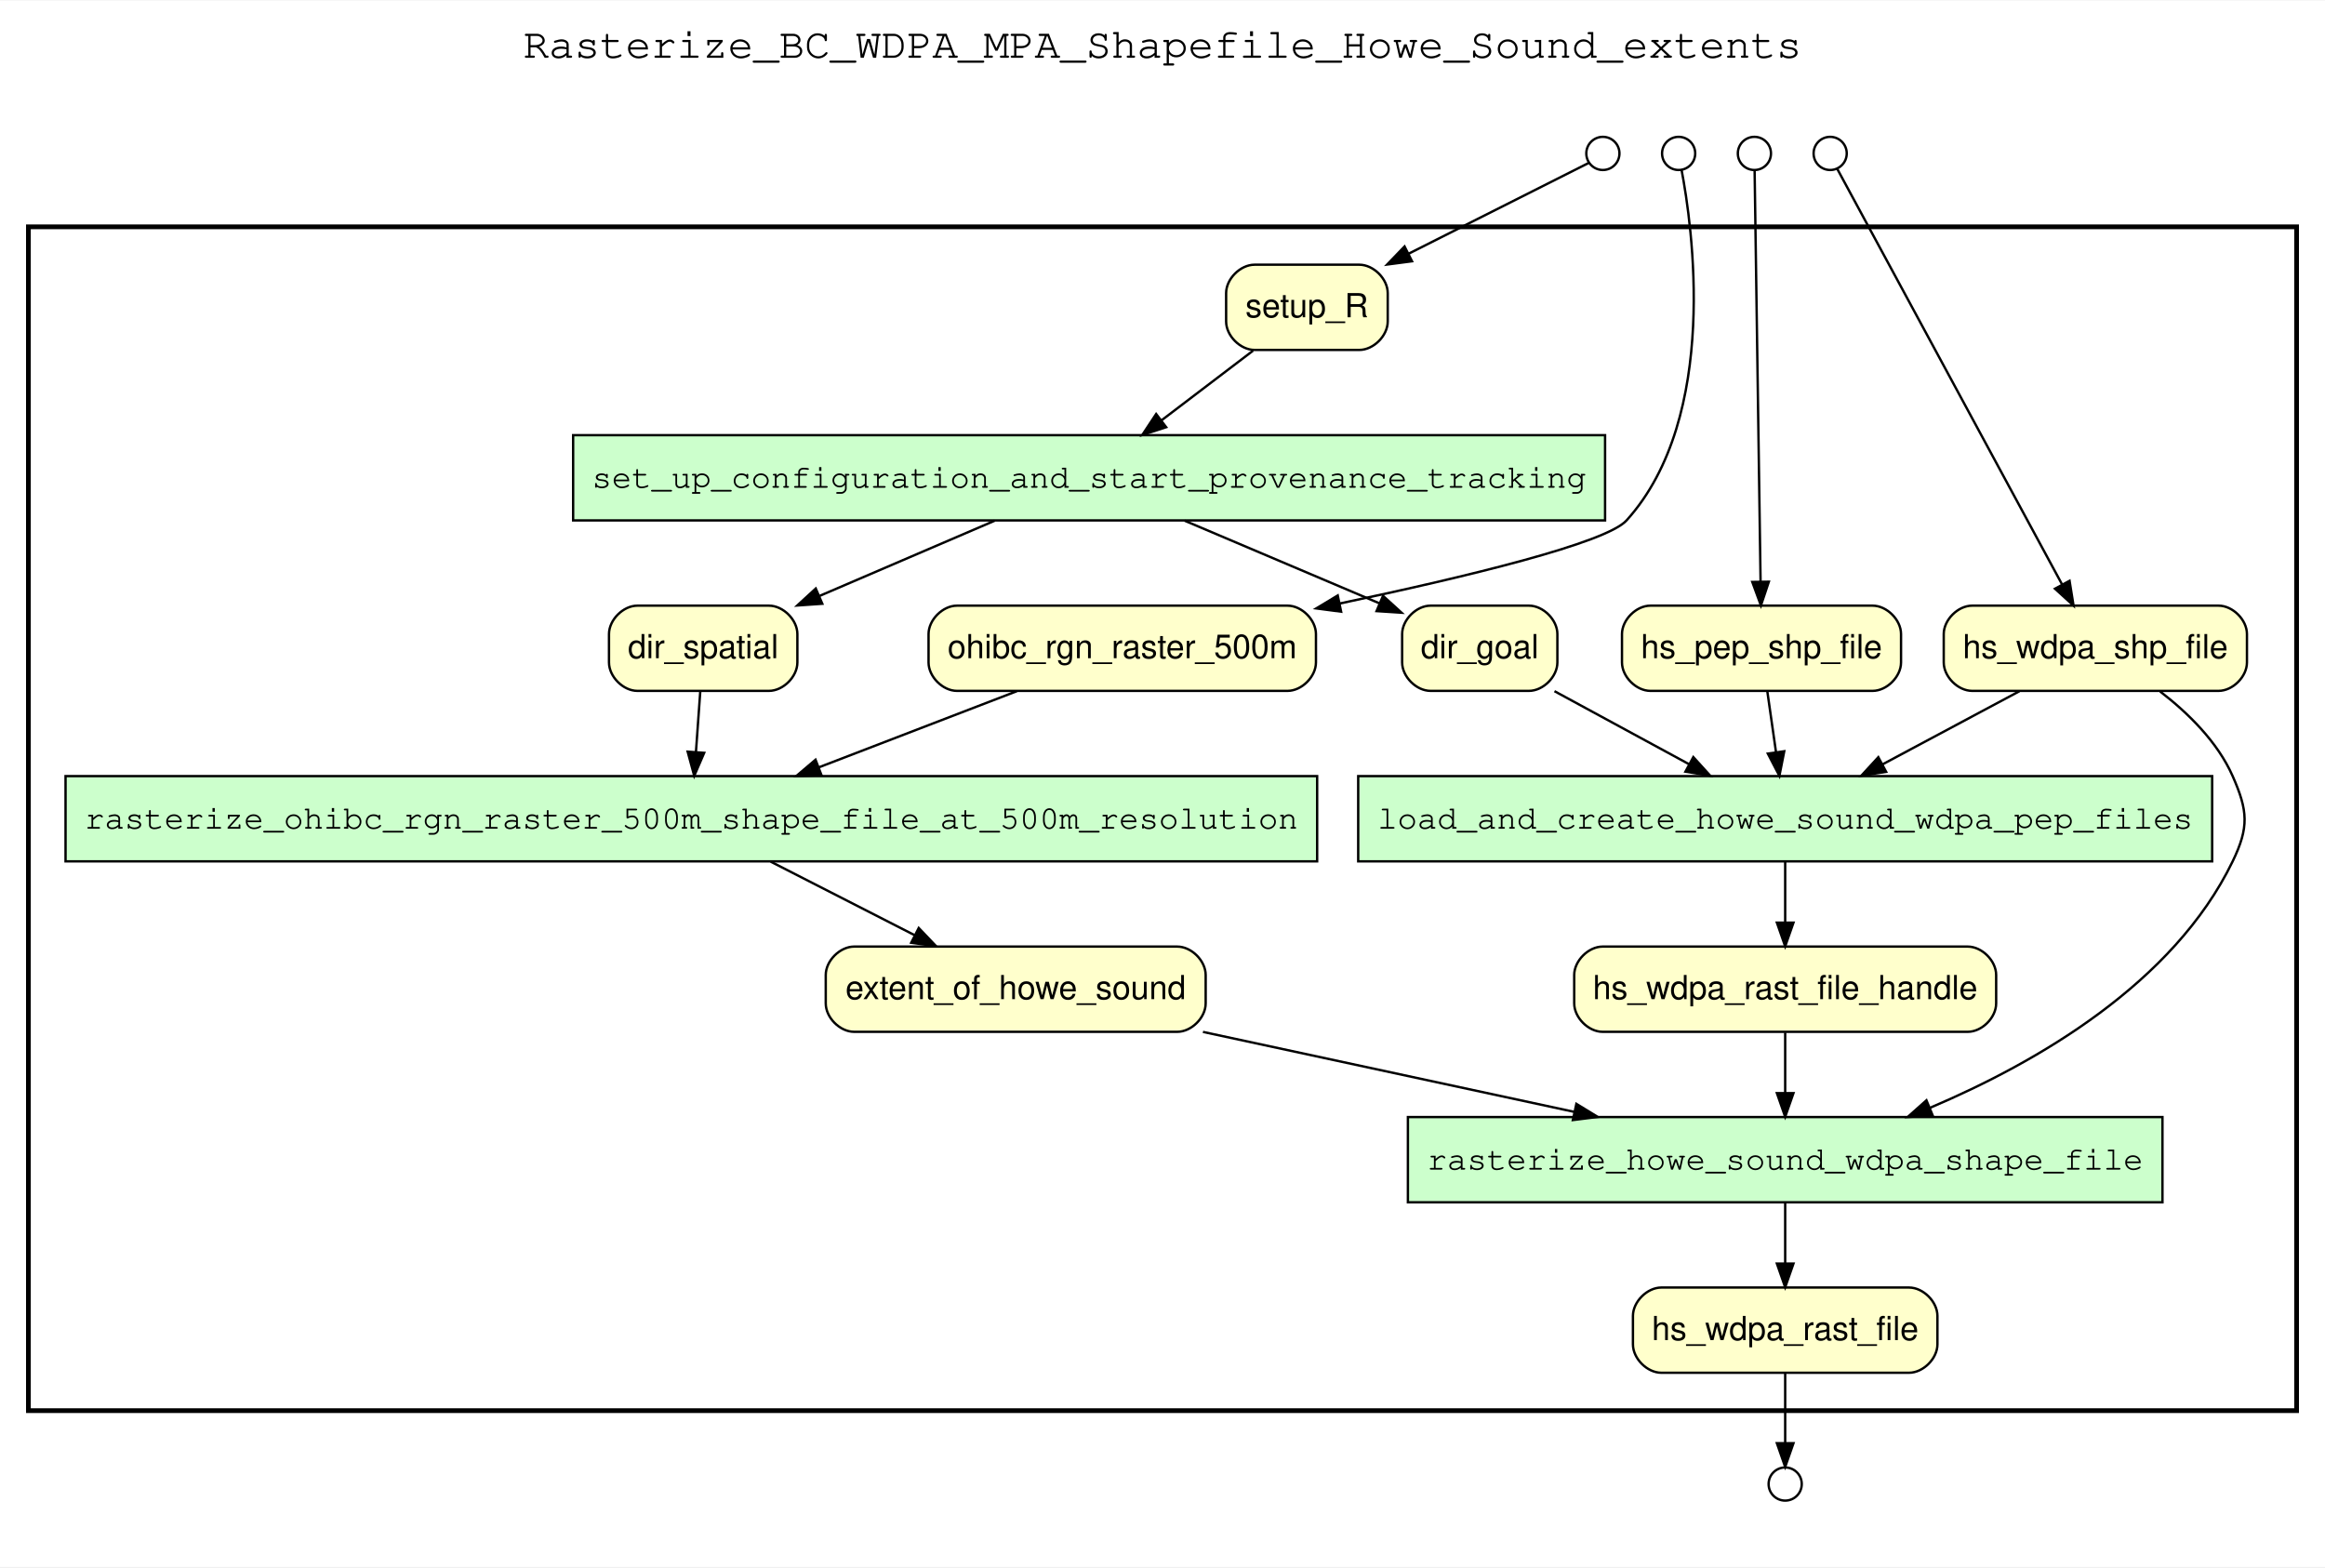
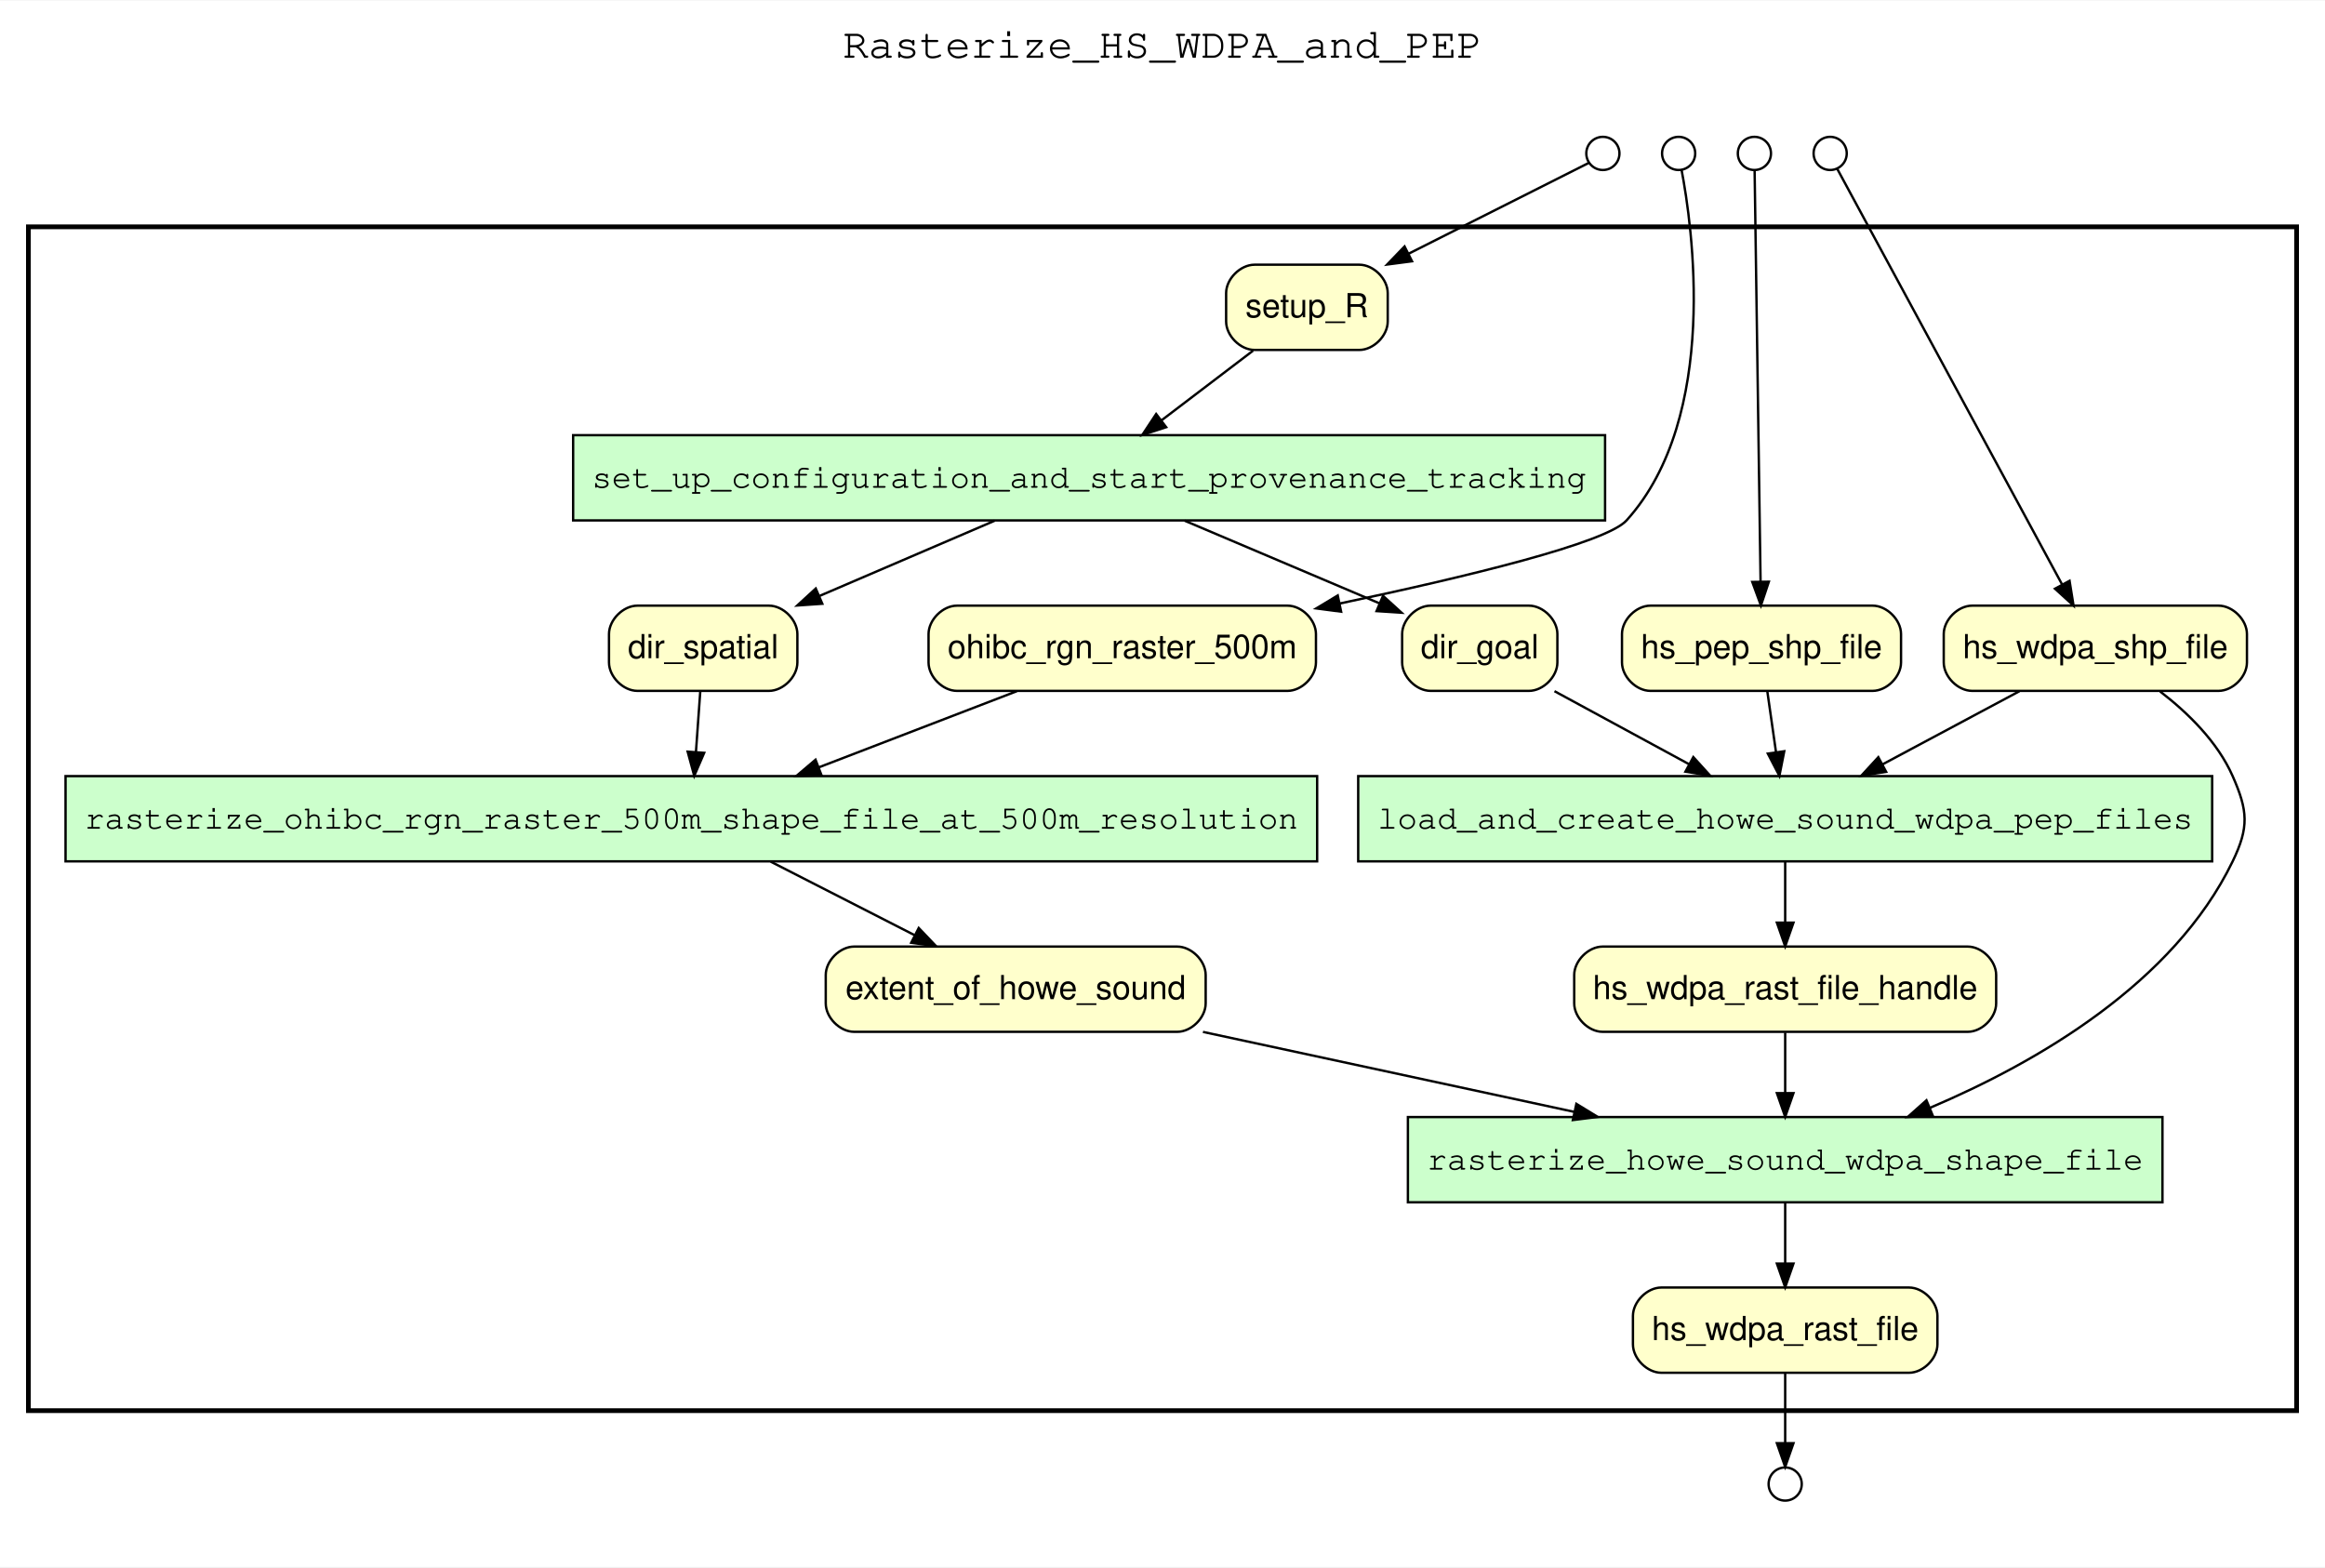
<svg xmlns="http://www.w3.org/2000/svg" width="982pt" height="662pt" viewBox="0.00 0.00 982.00 661.60">
  <g id="graph0" class="graph" transform="scale(1 1) rotate(0) translate(4 657.6)">
    <polygon fill="white" stroke="none" points="-4,4 -4,-657.6 978,-657.6 978,4 -4,4" />
-     <text text-anchor="middle" x="487" y="-633.4" font-family="Courier,monospace" font-size="18.00">Rasterize_BC_WDPA_MPA_Shapefile_Howe_Sound_extents</text>
+     <text text-anchor="middle" x="487" y="-633.4" font-family="Courier,monospace" font-size="18.00">Rasterize_HS_WDPA_and_PEP</text>
    <g id="clust1" class="cluster">
      <polygon fill="none" stroke="black" stroke-width="2" points="8,-62 8,-562 966,-562 966,-62 8,-62" />
    </g>
    <g id="clust2" class="cluster">
      <polygon fill="none" stroke="white" stroke-width="2" points="16,-70 16,-554 958,-554 958,-70 16,-70" />
    </g>
    <g id="clust3" class="cluster">
      <polygon fill="none" stroke="white" stroke-width="2" points="650,-570 650,-616 792,-616 792,-570 650,-570" />
    </g>
    <g id="clust4" class="cluster">
      <polygon fill="none" stroke="white" stroke-width="2" points="658,-578 658,-608 784,-608 784,-578 658,-578" />
    </g>
    <g id="clust5" class="cluster">
      <polygon fill="none" stroke="white" stroke-width="2" points="727,-8 727,-54 773,-54 773,-8 727,-8" />
    </g>
    <g id="clust6" class="cluster">
      <polygon fill="none" stroke="white" stroke-width="2" points="735,-16 735,-46 765,-46 765,-16 735,-16" />
    </g>
    <g id="node1" class="node">
      <polygon fill="#ccffcc" stroke="black" points="930.343,-330 569.657,-330 569.657,-294 930.343,-294 930.343,-330" />
      <text text-anchor="middle" x="750" y="-307.8" font-family="Courier,monospace" font-size="14.00">load_and_create_howe_sound_wdpa_pep_files</text>
    </g>
    <g id="node12" class="node">
      <path fill="#ffffcc" stroke="black" d="M827.108,-258C827.108,-258 672.892,-258 672.892,-258 666.892,-258 660.892,-252 660.892,-246 660.892,-246 660.892,-234 660.892,-234 660.892,-228 666.892,-222 672.892,-222 672.892,-222 827.108,-222 827.108,-222 833.108,-222 839.108,-228 839.108,-234 839.108,-234 839.108,-246 839.108,-246 839.108,-252 833.108,-258 827.108,-258" />
      <text text-anchor="middle" x="750" y="-235.8" font-family="Helvetica,sans-Serif" font-size="14.00">hs_wdpa_rast_file_handle</text>
    </g>
    <g id="edge13" class="edge">
      <path fill="none" stroke="black" d="M750,-293.697C750,-285.983 750,-276.712 750,-268.112" />
      <polygon fill="black" stroke="black" points="753.5,-268.104 750,-258.104 746.5,-268.104 753.5,-268.104" />
    </g>
    <g id="node2" class="node">
      <polygon fill="#ccffcc" stroke="black" points="552.315,-330 23.685,-330 23.685,-294 552.315,-294 552.315,-330" />
      <text text-anchor="middle" x="288" y="-307.8" font-family="Courier,monospace" font-size="14.00">rasterize_ohibc_rgn_raster_500m_shape_file_at_500m_resolution</text>
    </g>
    <g id="node9" class="node">
      <path fill="#ffffcc" stroke="black" d="M493.235,-258C493.235,-258 356.765,-258 356.765,-258 350.765,-258 344.765,-252 344.765,-246 344.765,-246 344.765,-234 344.765,-234 344.765,-228 350.765,-222 356.765,-222 356.765,-222 493.235,-222 493.235,-222 499.235,-222 505.235,-228 505.235,-234 505.235,-234 505.235,-246 505.235,-246 505.235,-252 499.235,-258 493.235,-258" />
      <text text-anchor="middle" x="425" y="-235.8" font-family="Helvetica,sans-Serif" font-size="14.00">extent_of_howe_sound</text>
    </g>
    <g id="edge12" class="edge">
      <path fill="none" stroke="black" d="M321.514,-293.876C339.841,-284.512 362.736,-272.814 382.328,-262.803" />
      <polygon fill="black" stroke="black" points="384.045,-265.857 391.357,-258.19 380.86,-259.623 384.045,-265.857" />
    </g>
    <g id="node3" class="node">
      <polygon fill="#ccffcc" stroke="black" points="673.93,-474 238.07,-474 238.07,-438 673.93,-438 673.93,-474" />
      <text text-anchor="middle" x="456" y="-451.8" font-family="Courier,monospace" font-size="14.00">set_up_configuration_and_start_provenance_tracking</text>
    </g>
    <g id="node6" class="node">
      <path fill="#ffffcc" stroke="black" d="M320.784,-402C320.784,-402 265.216,-402 265.216,-402 259.216,-402 253.216,-396 253.216,-390 253.216,-390 253.216,-378 253.216,-378 253.216,-372 259.216,-366 265.216,-366 265.216,-366 320.784,-366 320.784,-366 326.784,-366 332.784,-372 332.784,-378 332.784,-378 332.784,-390 332.784,-390 332.784,-396 326.784,-402 320.784,-402" />
      <text text-anchor="middle" x="293" y="-379.8" font-family="Helvetica,sans-Serif" font-size="14.00">dir_spatial</text>
    </g>
    <g id="edge10" class="edge">
      <path fill="none" stroke="black" d="M416.126,-437.876C393.843,-428.307 365.885,-416.3 342.244,-406.148" />
      <polygon fill="black" stroke="black" points="343.314,-402.798 332.745,-402.068 340.552,-409.23 343.314,-402.798" />
    </g>
    <g id="node7" class="node">
      <path fill="#ffffcc" stroke="black" d="M641.787,-402C641.787,-402 600.213,-402 600.213,-402 594.213,-402 588.213,-396 588.213,-390 588.213,-390 588.213,-378 588.213,-378 588.213,-372 594.213,-366 600.213,-366 600.213,-366 641.787,-366 641.787,-366 647.787,-366 653.787,-372 653.787,-378 653.787,-378 653.787,-390 653.787,-390 653.787,-396 647.787,-402 641.787,-402" />
      <text text-anchor="middle" x="621" y="-379.8" font-family="Helvetica,sans-Serif" font-size="14.00">dir_goal</text>
    </g>
    <g id="edge11" class="edge">
      <path fill="none" stroke="black" d="M496.364,-437.876C521.32,-427.288 553.309,-413.718 578.63,-402.975" />
      <polygon fill="black" stroke="black" points="580.14,-406.136 587.979,-399.009 577.407,-399.692 580.14,-406.136" />
    </g>
    <g id="node4" class="node">
      <polygon fill="#ccffcc" stroke="black" points="909.35,-186 590.65,-186 590.65,-150 909.35,-150 909.35,-186" />
      <text text-anchor="middle" x="750" y="-163.8" font-family="Courier,monospace" font-size="14.00">rasterize_howe_sound_wdpa_shape_file</text>
    </g>
    <g id="node13" class="node">
      <path fill="#ffffcc" stroke="black" d="M802.305,-114C802.305,-114 697.695,-114 697.695,-114 691.695,-114 685.695,-108 685.695,-102 685.695,-102 685.695,-90 685.695,-90 685.695,-84 691.695,-78 697.695,-78 697.695,-78 802.305,-78 802.305,-78 808.305,-78 814.305,-84 814.305,-90 814.305,-90 814.305,-102 814.305,-102 814.305,-108 808.305,-114 802.305,-114" />
      <text text-anchor="middle" x="750" y="-91.8" font-family="Helvetica,sans-Serif" font-size="14.00">hs_wdpa_rast_file</text>
    </g>
    <g id="edge14" class="edge">
      <path fill="none" stroke="black" d="M750,-149.697C750,-141.983 750,-132.712 750,-124.112" />
      <polygon fill="black" stroke="black" points="753.5,-124.104 750,-114.104 746.5,-124.104 753.5,-124.104" />
    </g>
    <g id="node5" class="node">
      <path fill="#ffffcc" stroke="black" d="M570.128,-546C570.128,-546 525.872,-546 525.872,-546 519.872,-546 513.872,-540 513.872,-534 513.872,-534 513.872,-522 513.872,-522 513.872,-516 519.872,-510 525.872,-510 525.872,-510 570.128,-510 570.128,-510 576.128,-510 582.128,-516 582.128,-522 582.128,-522 582.128,-534 582.128,-534 582.128,-540 576.128,-546 570.128,-546" />
      <text text-anchor="middle" x="548" y="-523.8" font-family="Helvetica,sans-Serif" font-size="14.00">setup_R</text>
    </g>
    <g id="edge9" class="edge">
      <path fill="none" stroke="black" d="M525.258,-509.697C513.56,-500.796 499.139,-489.823 486.49,-480.199" />
      <polygon fill="black" stroke="black" points="488.558,-477.374 478.48,-474.104 484.319,-482.945 488.558,-477.374" />
    </g>
    <g id="edge8" class="edge">
      <path fill="none" stroke="black" d="M291.764,-365.697C291.213,-357.983 290.551,-348.712 289.937,-340.112" />
      <polygon fill="black" stroke="black" points="293.425,-339.83 289.222,-330.104 286.443,-340.328 293.425,-339.83" />
    </g>
    <g id="edge7" class="edge">
      <path fill="none" stroke="black" d="M652.557,-365.876C669.658,-356.596 690.982,-345.025 709.319,-335.075" />
      <polygon fill="black" stroke="black" points="711.202,-338.035 718.322,-330.19 707.863,-331.883 711.202,-338.035" />
    </g>
    <g id="node8" class="node">
      <path fill="#ffffcc" stroke="black" d="M539.814,-402C539.814,-402 400.186,-402 400.186,-402 394.186,-402 388.186,-396 388.186,-390 388.186,-390 388.186,-378 388.186,-378 388.186,-372 394.186,-366 400.186,-366 400.186,-366 539.814,-366 539.814,-366 545.814,-366 551.814,-372 551.814,-378 551.814,-378 551.814,-390 551.814,-390 551.814,-396 545.814,-402 539.814,-402" />
      <text text-anchor="middle" x="470" y="-379.8" font-family="Helvetica,sans-Serif" font-size="14.00">ohibc_rgn_raster_500m</text>
    </g>
    <g id="edge6" class="edge">
      <path fill="none" stroke="black" d="M425.478,-365.876C400.266,-356.179 368.547,-343.98 341.931,-333.743" />
      <polygon fill="black" stroke="black" points="342.968,-330.391 332.378,-330.068 340.455,-336.925 342.968,-330.391" />
    </g>
    <g id="edge5" class="edge">
      <path fill="none" stroke="black" d="M504.088,-221.966C551.462,-211.762 611.811,-198.764 660.869,-188.198" />
      <polygon fill="black" stroke="black" points="661.8,-191.577 670.839,-186.05 660.326,-184.734 661.8,-191.577" />
    </g>
    <g id="node10" class="node">
      <path fill="#ffffcc" stroke="black" d="M933.036,-402C933.036,-402 828.964,-402 828.964,-402 822.964,-402 816.964,-396 816.964,-390 816.964,-390 816.964,-378 816.964,-378 816.964,-372 822.964,-366 828.964,-366 828.964,-366 933.036,-366 933.036,-366 939.036,-366 945.036,-372 945.036,-378 945.036,-378 945.036,-390 945.036,-390 945.036,-396 939.036,-402 933.036,-402" />
      <text text-anchor="middle" x="881" y="-379.8" font-family="Helvetica,sans-Serif" font-size="14.00">hs_wdpa_shp_file</text>
    </g>
    <g id="edge4" class="edge">
      <path fill="none" stroke="black" d="M848.954,-365.876C831.508,-356.554 809.735,-344.919 791.057,-334.939" />
      <polygon fill="black" stroke="black" points="792.639,-331.816 782.169,-330.19 789.34,-337.99 792.639,-331.816" />
    </g>
    <g id="edge3" class="edge">
      <path fill="none" stroke="black" d="M908.34,-365.775C920.11,-356.718 932.617,-344.478 939,-330 945.454,-315.359 945.97,-308.402 939,-294 914.042,-242.427 856.31,-209.078 811.173,-189.909" />
      <polygon fill="black" stroke="black" points="812.329,-186.599 801.749,-186.032 809.666,-193.073 812.329,-186.599" />
    </g>
    <g id="node11" class="node">
      <path fill="#ffffcc" stroke="black" d="M786.93,-402C786.93,-402 693.07,-402 693.07,-402 687.07,-402 681.07,-396 681.07,-390 681.07,-390 681.07,-378 681.07,-378 681.07,-372 687.07,-366 693.07,-366 693.07,-366 786.93,-366 786.93,-366 792.93,-366 798.93,-372 798.93,-378 798.93,-378 798.93,-390 798.93,-390 798.93,-396 792.93,-402 786.93,-402" />
      <text text-anchor="middle" x="740" y="-379.8" font-family="Helvetica,sans-Serif" font-size="14.00">hs_pep_shp_file</text>
    </g>
    <g id="edge2" class="edge">
      <path fill="none" stroke="black" d="M742.472,-365.697C743.574,-357.983 744.898,-348.712 746.127,-340.112" />
      <polygon fill="black" stroke="black" points="749.607,-340.499 747.557,-330.104 742.677,-339.509 749.607,-340.499" />
    </g>
    <g id="edge1" class="edge">
      <path fill="none" stroke="black" d="M750,-221.697C750,-213.983 750,-204.712 750,-196.112" />
      <polygon fill="black" stroke="black" points="753.5,-196.104 750,-186.104 746.5,-196.104 753.5,-196.104" />
    </g>
    <g id="node18" class="node">
      <ellipse fill="none" stroke="black" cx="750" cy="-31" rx="7" ry="7" />
    </g>
    <g id="edge19" class="edge">
      <path fill="none" stroke="black" d="M750,-77.785C750,-68.666 750,-57.52 750,-48.508" />
      <polygon fill="black" stroke="black" points="753.5,-48.242 750,-38.242 746.5,-48.242 753.5,-48.242" />
    </g>
    <g id="node14" class="node">
      <ellipse fill="none" stroke="black" cx="673" cy="-593" rx="7" ry="7" />
    </g>
    <g id="edge15" class="edge">
      <path fill="none" stroke="black" d="M666.971,-588.961C653.329,-582.086 619.082,-564.825 590.817,-550.58" />
      <polygon fill="black" stroke="black" points="592.389,-547.453 581.883,-546.077 589.238,-553.703 592.389,-547.453" />
    </g>
    <g id="node15" class="node">
      <ellipse fill="none" stroke="black" cx="705" cy="-593" rx="7" ry="7" />
    </g>
    <g id="edge16" class="edge">
      <path fill="none" stroke="black" d="M706.238,-586.03C710.558,-563.391 722.637,-481.9 683,-438 674.375,-428.448 615.539,-414.218 561.887,-402.908" />
      <polygon fill="black" stroke="black" points="562.446,-399.449 551.942,-400.831 561.016,-406.301 562.446,-399.449" />
    </g>
    <g id="node16" class="node">
      <ellipse fill="none" stroke="black" cx="769" cy="-593" rx="7" ry="7" />
    </g>
    <g id="edge17" class="edge">
      <path fill="none" stroke="black" d="M771.996,-586.463C785.432,-561.629 840.631,-459.61 866.935,-410.994" />
      <polygon fill="black" stroke="black" points="870.109,-412.483 871.79,-402.022 863.953,-409.152 870.109,-412.483" />
    </g>
    <g id="node17" class="node">
      <ellipse fill="none" stroke="black" cx="737" cy="-593" rx="7" ry="7" />
    </g>
    <g id="edge18" class="edge">
      <path fill="none" stroke="black" d="M737.093,-585.578C737.471,-559.503 738.904,-460.635 739.607,-412.146" />
      <polygon fill="black" stroke="black" points="743.107,-412.112 739.753,-402.062 736.108,-412.01 743.107,-412.112" />
    </g>
  </g>
</svg>
